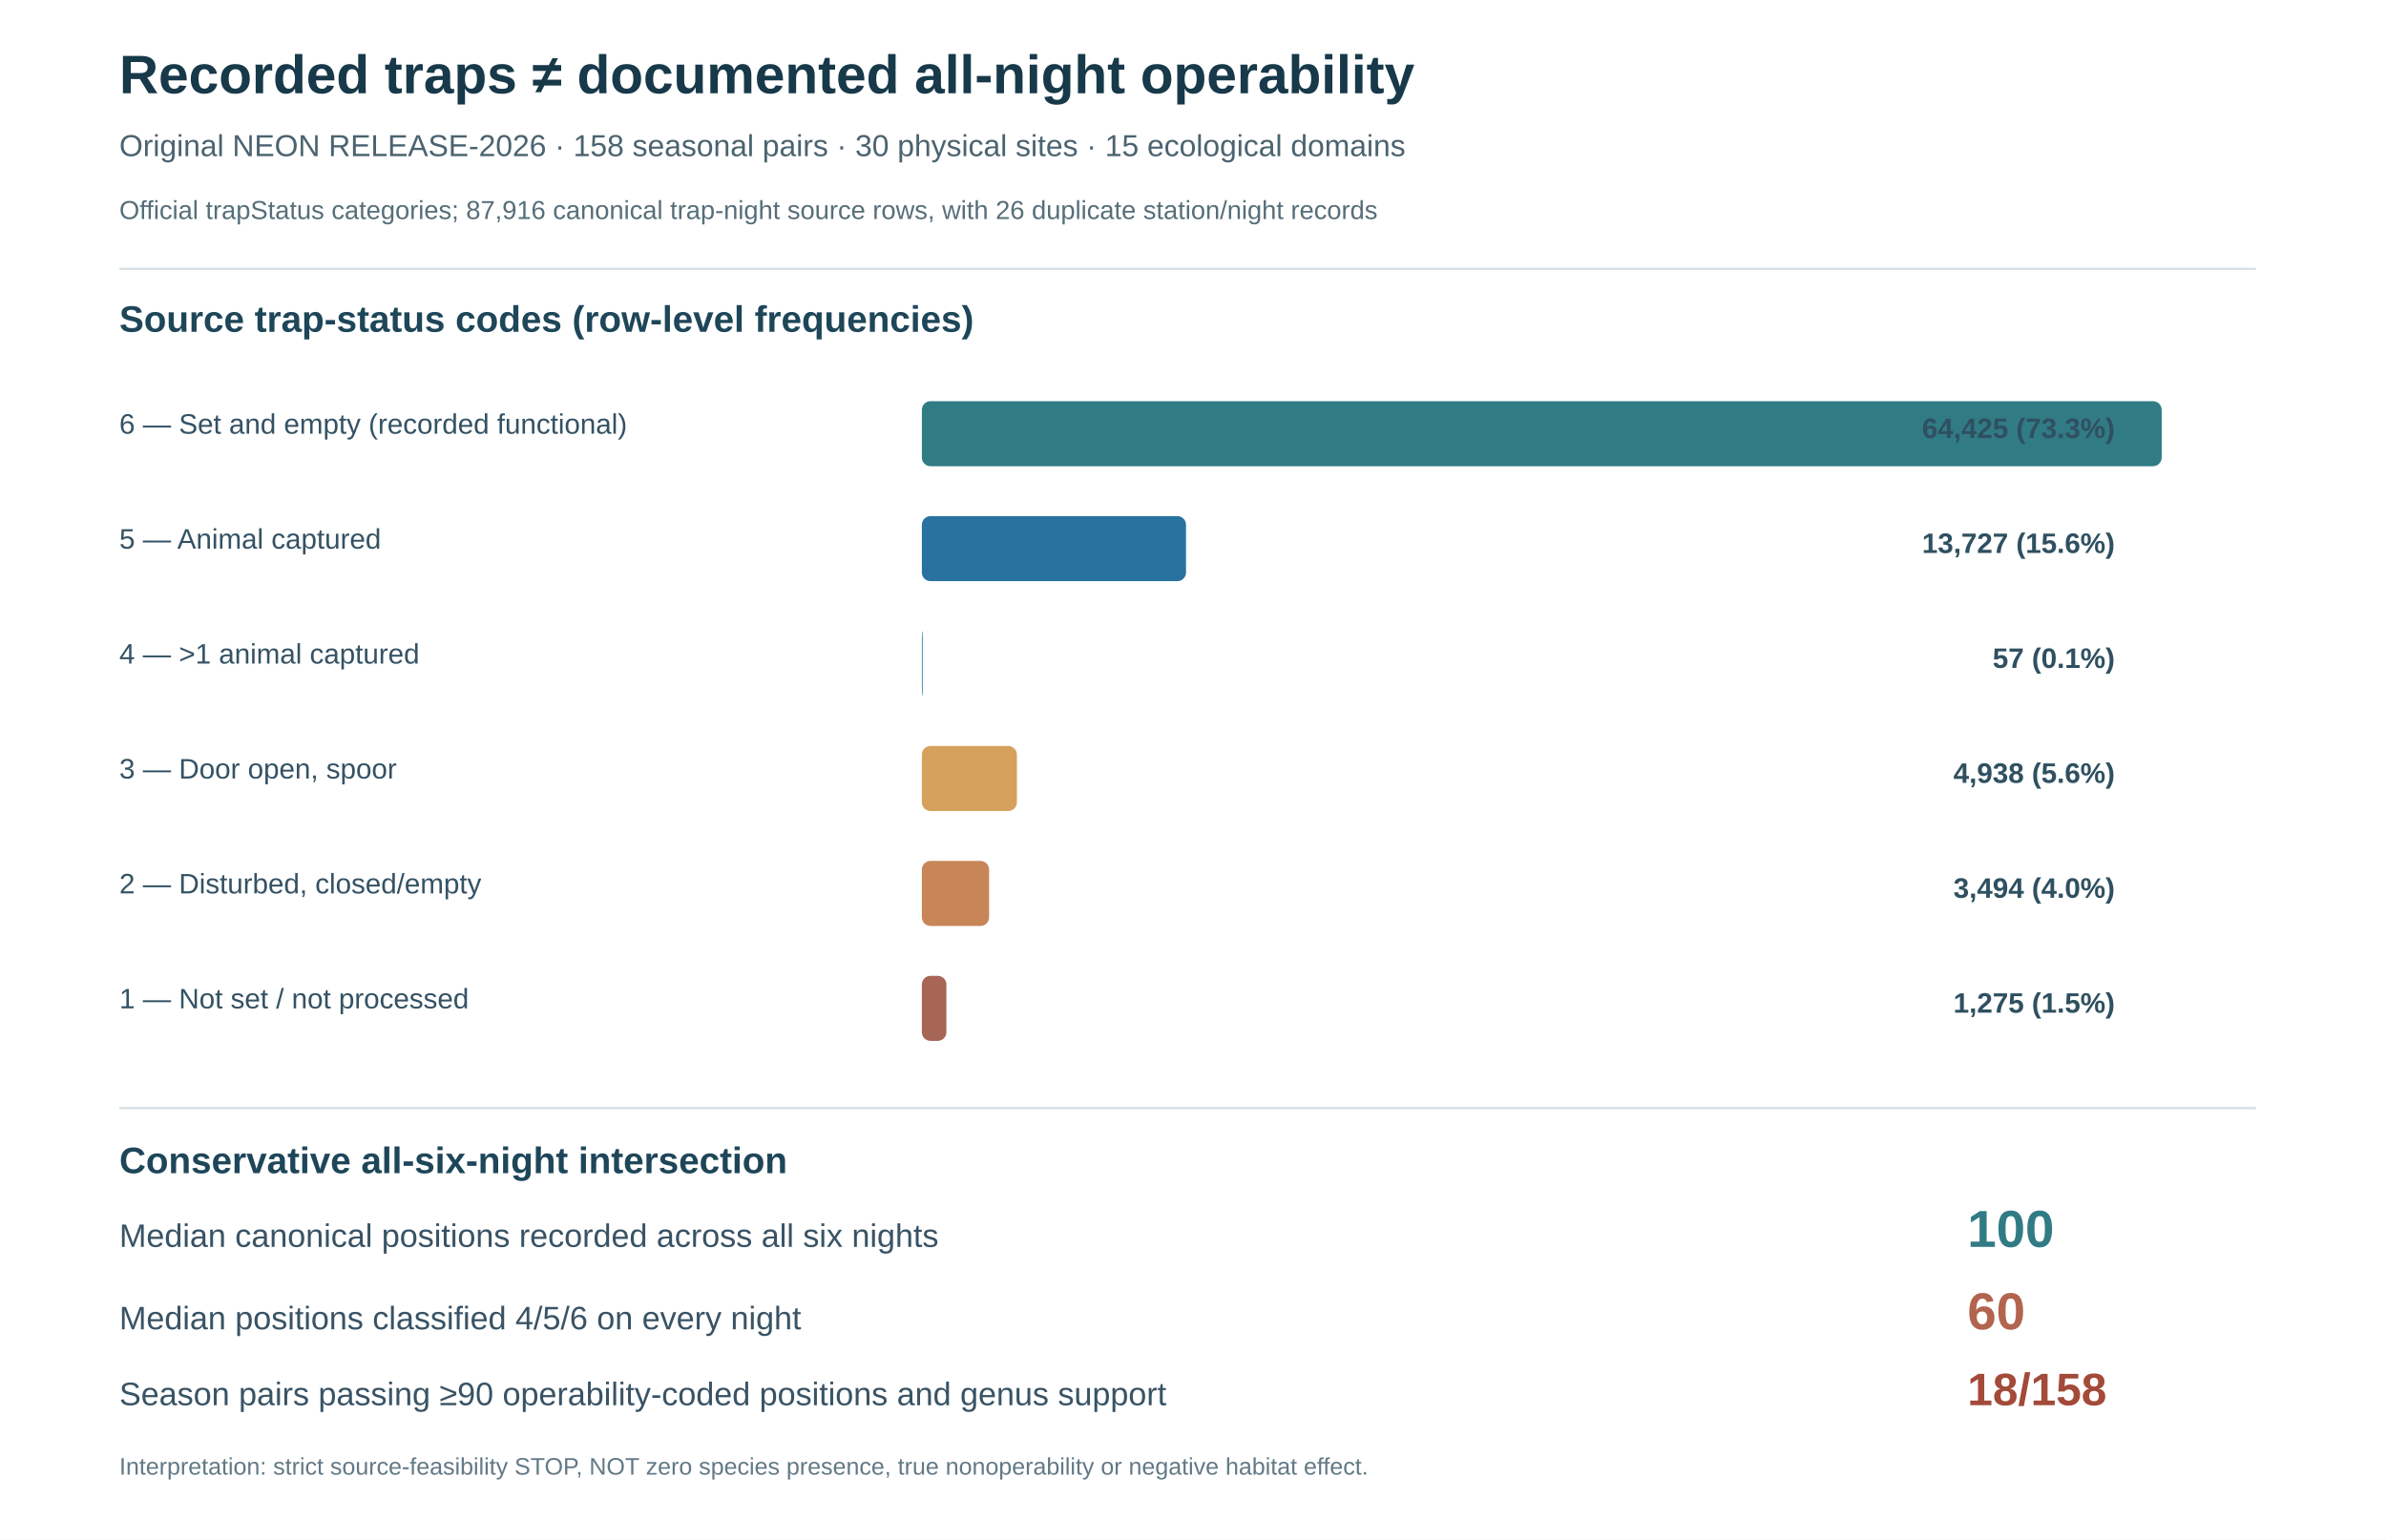
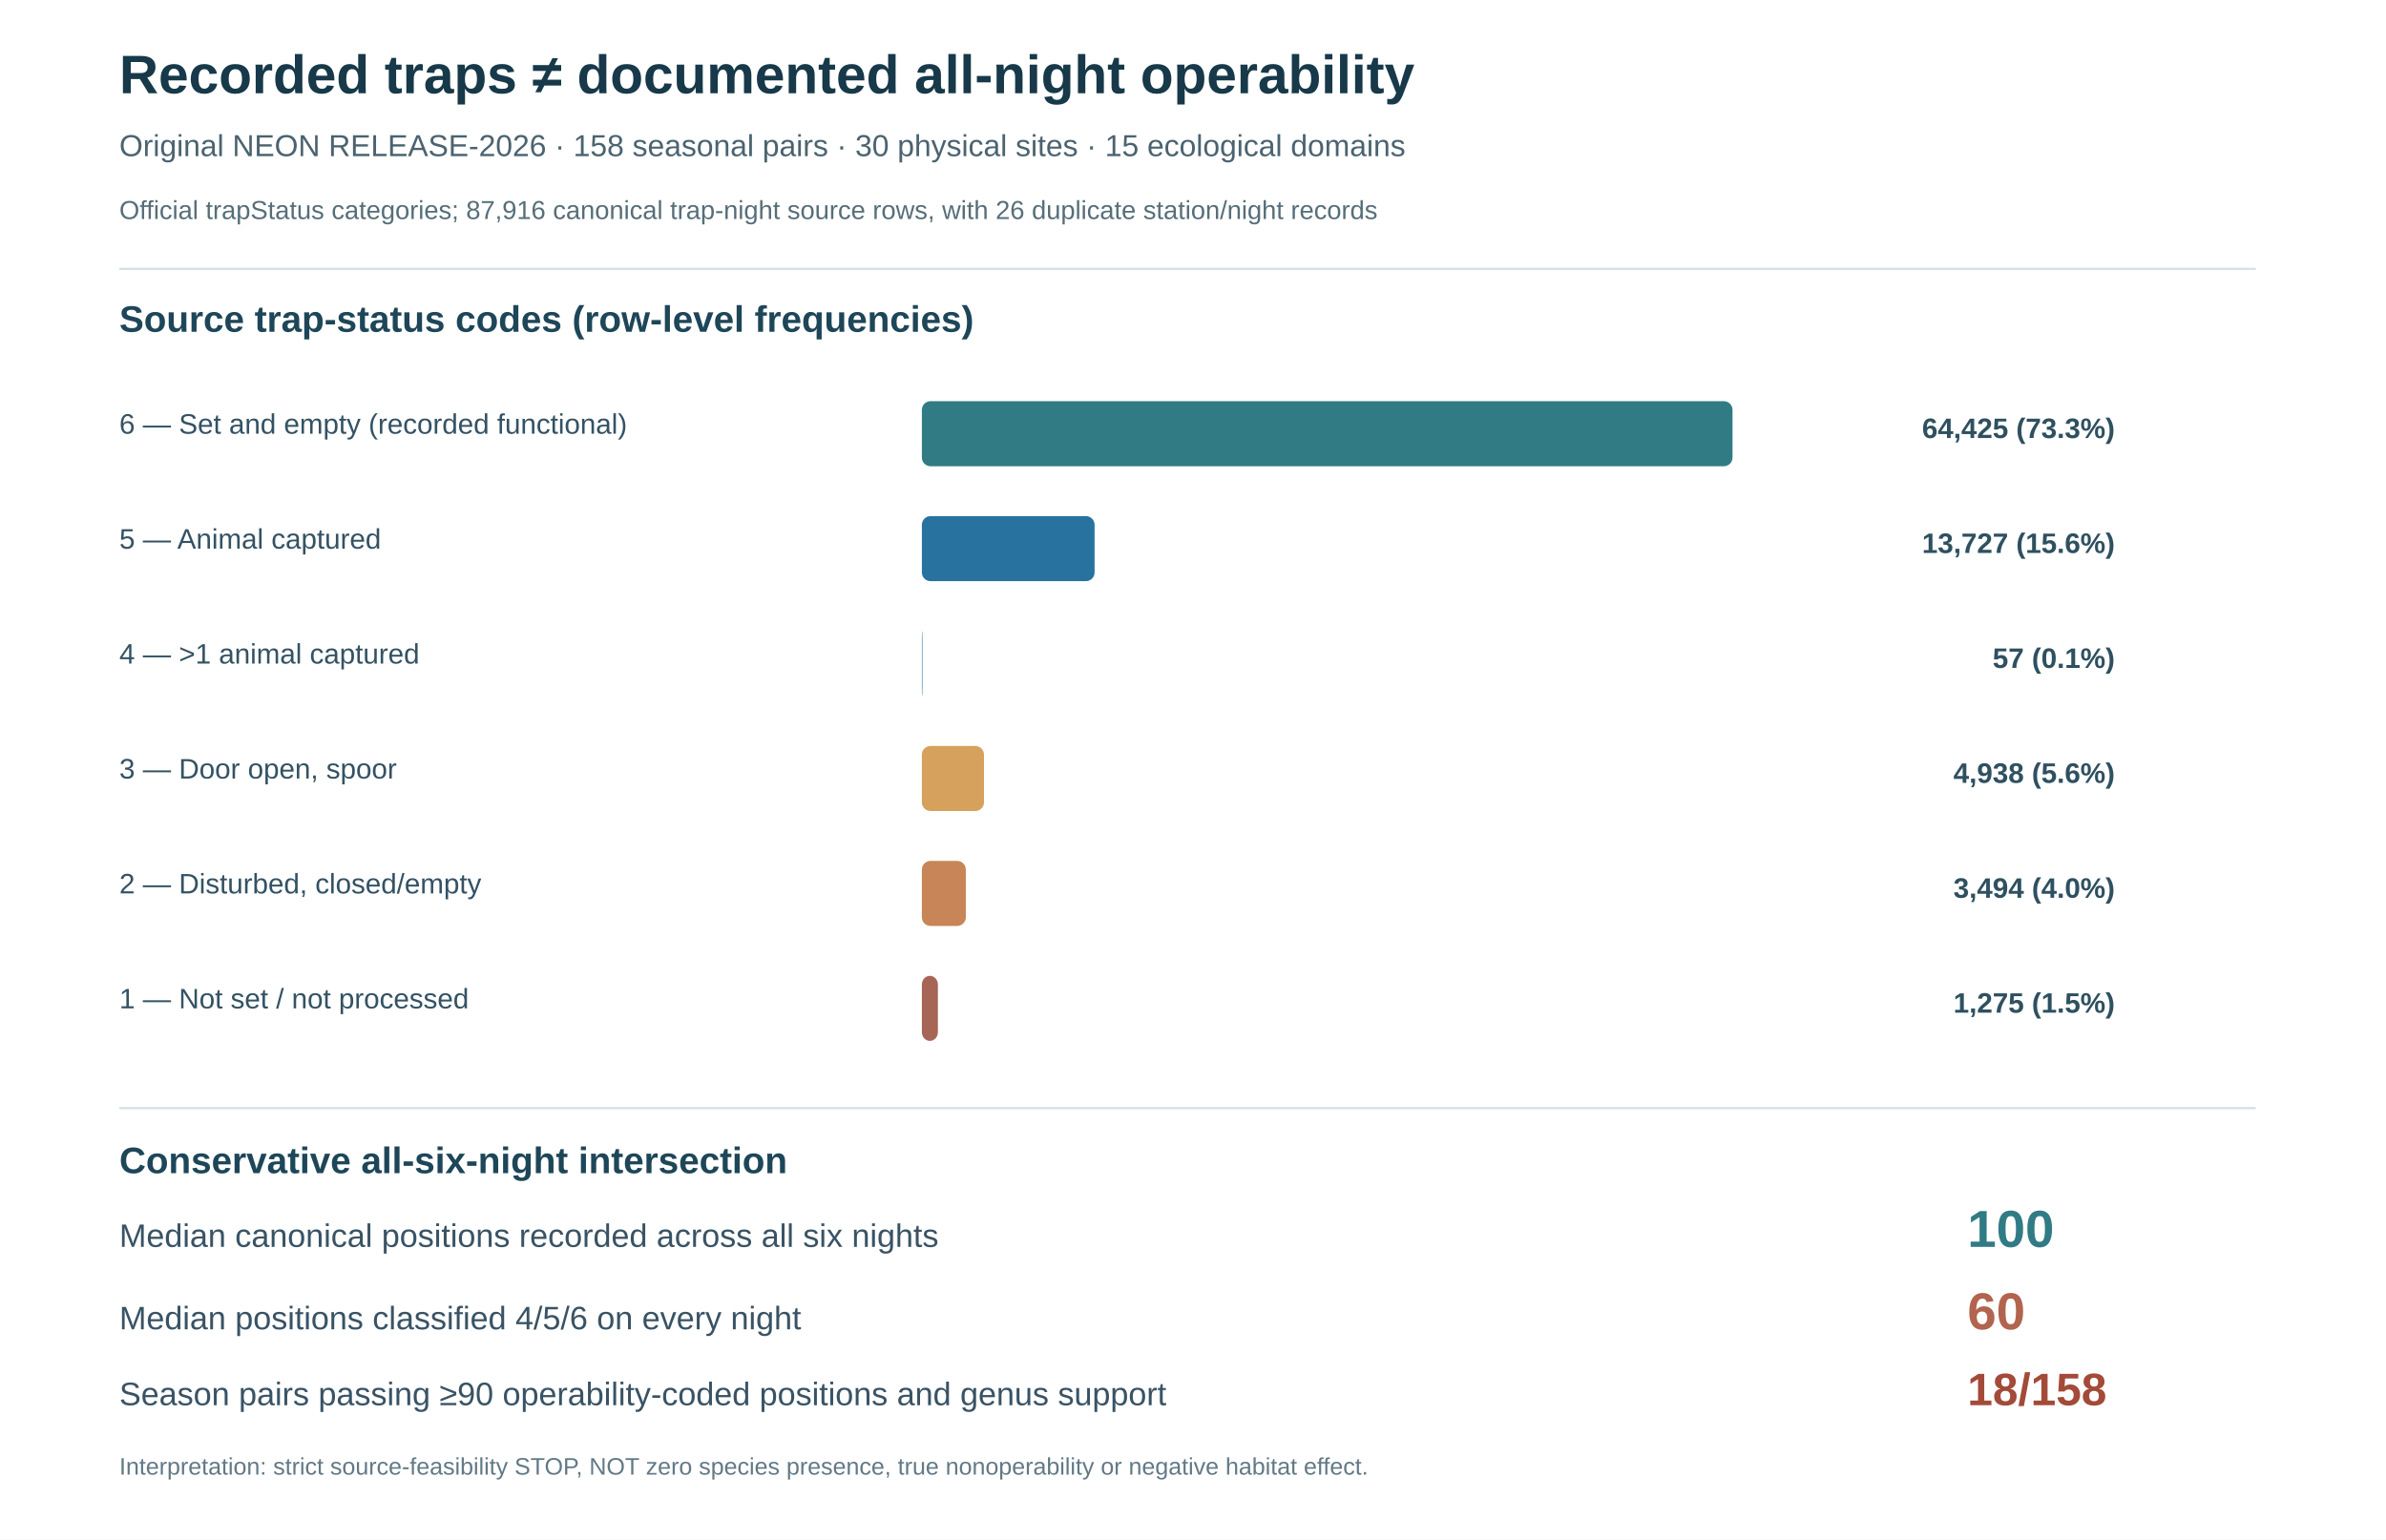
<svg xmlns="http://www.w3.org/2000/svg" width="1100" height="710" viewBox="0 0 1100 710" role="img" aria-labelledby="heading explanation">
  <rect width="1100" height="710" fill="white" />
  <text x="55" y="43" font-family="Arial" font-size="25" font-weight="700" fill="#173949">Recorded traps ≠ documented all-night operability</text>
  <text x="55" y="72" font-family="Arial" font-size="14" fill="#4b6370">Original NEON RELEASE-2026 · 158 seasonal pairs · 30 physical sites · 15 ecological domains</text>
  <text x="55" y="101" font-family="Arial" font-size="12" fill="#566e79">Official trapStatus categories; 87,916 canonical trap-night source rows, with 26 duplicate station/night records</text>
  <line x1="55" y1="124" x2="1040" y2="124" stroke="#d5e0e5" />
  <text x="55" y="153" font-family="Arial" font-size="17" font-weight="700" fill="#1e4659">Source trap-status codes (row-level frequencies)</text>
  <text x="55" y="200" font-family="Arial" font-size="13" fill="#345264">6 — Set and empty (recorded functional)</text>
-   <rect x="425" y="185" width="571.585" height="30" rx="4" fill="#317b85" />
+   <rect x="425" y="185" width="373.729" height="30" rx="4" fill="#317b85" />
  <text x="975" y="202" font-family="Arial" font-size="13" font-weight="600" text-anchor="end" fill="#2f5060">64,425 (73.3%)</text>
  <text x="55" y="253" font-family="Arial" font-size="13" fill="#345264">5 — Animal captured</text>
-   <rect x="425" y="238" width="121.787" height="30" rx="4" fill="#2872a0" />
+   <rect x="425" y="238" width="79.63" height="30" rx="4" fill="#2872a0" />
  <text x="975" y="255" font-family="Arial" font-size="13" font-weight="600" text-anchor="end" fill="#2f5060">13,727 (15.6%)</text>
  <text x="55" y="306" font-family="Arial" font-size="13" fill="#345264">4 — &gt;1 animal captured</text>
-   <rect x="425" y="291" width="0.506" height="30" rx="4" fill="#5b9ab3" />
+   <rect x="425" y="291" width="0.331" height="30" rx="4" fill="#5b9ab3" />
  <text x="975" y="308" font-family="Arial" font-size="13" font-weight="600" text-anchor="end" fill="#2f5060">57 (0.1%)</text>
  <text x="55" y="359" font-family="Arial" font-size="13" fill="#345264">3 — Door open, spoor</text>
-   <rect x="425" y="344" width="43.81" height="30" rx="4" fill="#d5a15c" />
+   <rect x="425" y="344" width="28.645" height="30" rx="4" fill="#d5a15c" />
  <text x="975" y="361" font-family="Arial" font-size="13" font-weight="600" text-anchor="end" fill="#2f5060">4,938 (5.6%)</text>
  <text x="55" y="412" font-family="Arial" font-size="13" fill="#345264">2 — Disturbed, closed/empty</text>
-   <rect x="425" y="397" width="30.999" height="30" rx="4" fill="#c78558" />
+   <rect x="425" y="397" width="20.269" height="30" rx="4" fill="#c78558" />
  <text x="975" y="414" font-family="Arial" font-size="13" font-weight="600" text-anchor="end" fill="#2f5060">3,494 (4.0%)</text>
  <text x="55" y="465" font-family="Arial" font-size="13" fill="#345264">1 — Not set / not processed</text>
-   <rect x="425" y="450" width="11.312" height="30" rx="4" fill="#a76556" />
+   <rect x="425" y="450" width="7.396" height="30" rx="4" fill="#a76556" />
  <text x="975" y="467" font-family="Arial" font-size="13" font-weight="600" text-anchor="end" fill="#2f5060">1,275 (1.5%)</text>
  <line x1="55" y1="511" x2="1040" y2="511" stroke="#d5e0e5" />
  <text x="55" y="541" font-family="Arial" font-size="17" font-weight="700" fill="#1e4659">Conservative all-six-night intersection</text>
  <text x="55" y="575" font-family="Arial" font-size="15" fill="#395365">Median canonical positions recorded across all six nights</text>
  <text x="907" y="575" font-family="Arial" font-size="24" font-weight="700" fill="#317b85">100</text>
  <text x="55" y="613" font-family="Arial" font-size="15" fill="#395365">Median positions classified 4/5/6 on every night</text>
  <text x="907" y="613" font-family="Arial" font-size="24" font-weight="700" fill="#b2644e">60</text>
  <text x="55" y="648" font-family="Arial" font-size="15" fill="#395365">Season pairs passing ≥90 operability-coded positions and genus support</text>
  <text x="907" y="648" font-family="Arial" font-size="21" font-weight="700" fill="#a34a39">18/158</text>
  <text x="55" y="680" font-family="Arial" font-size="11" fill="#627986">Interpretation: strict source-feasibility STOP, NOT zero species presence, true nonoperability or negative habitat effect.</text>
</svg>
